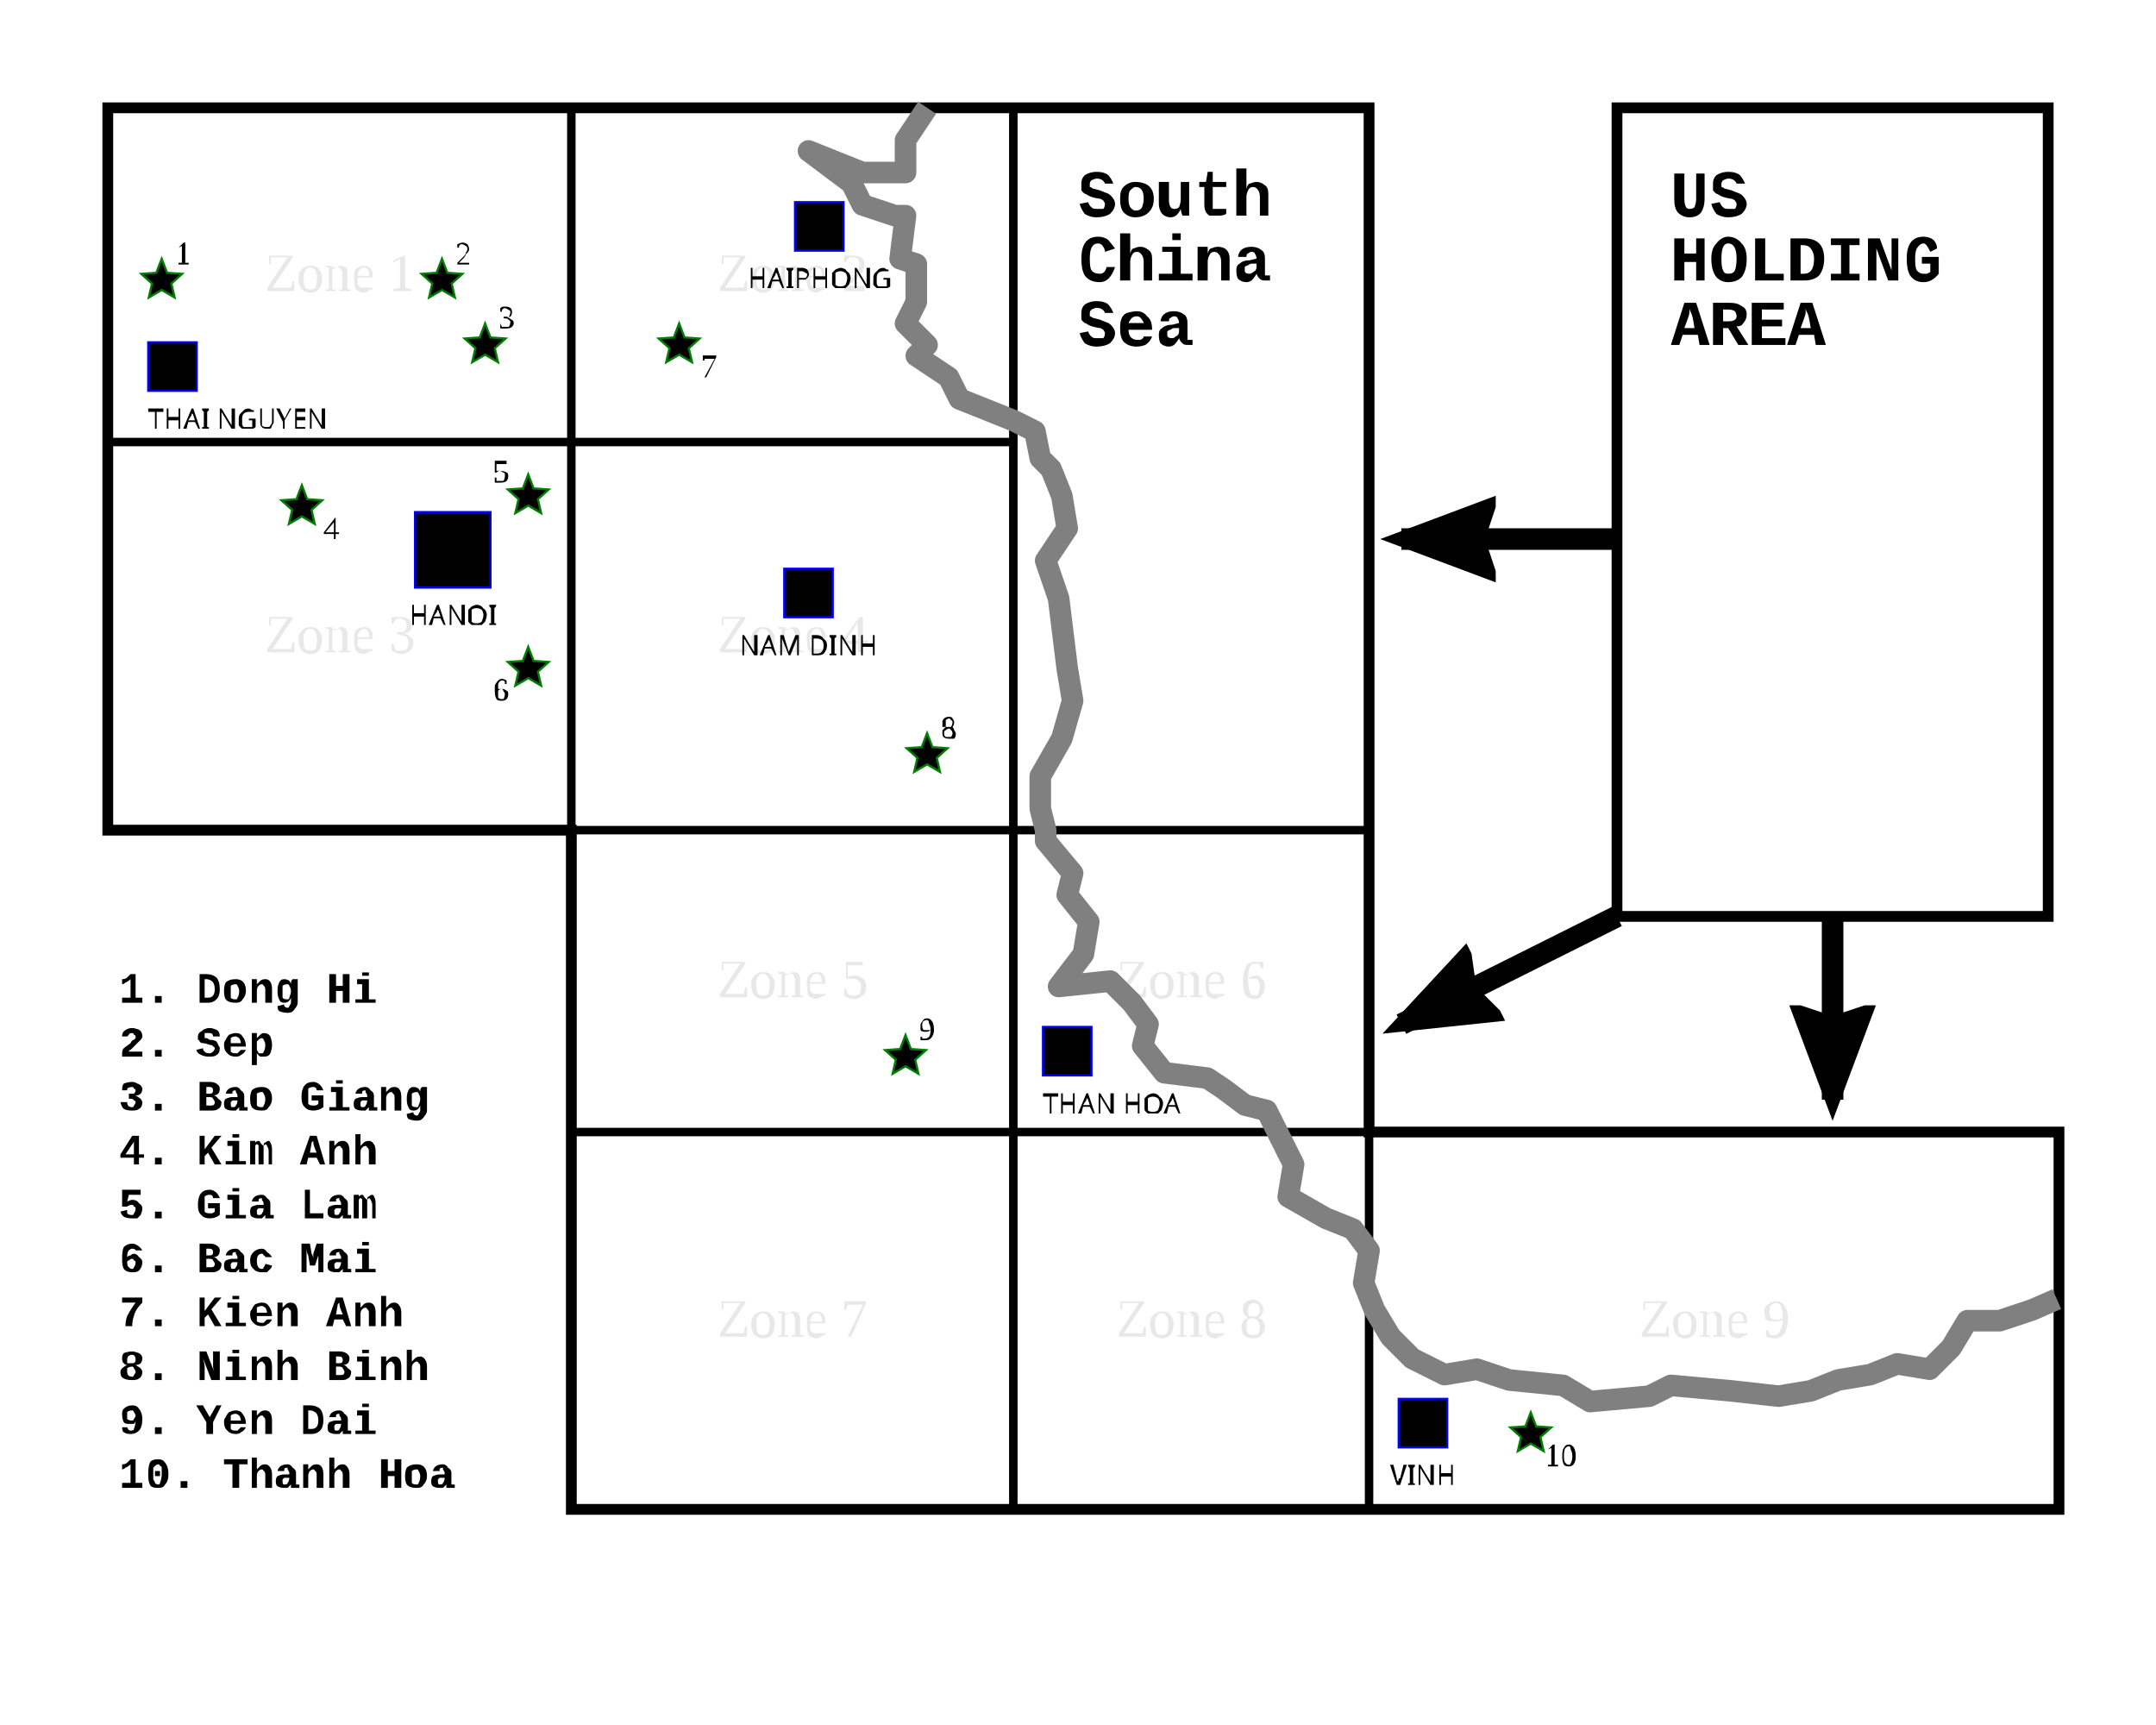
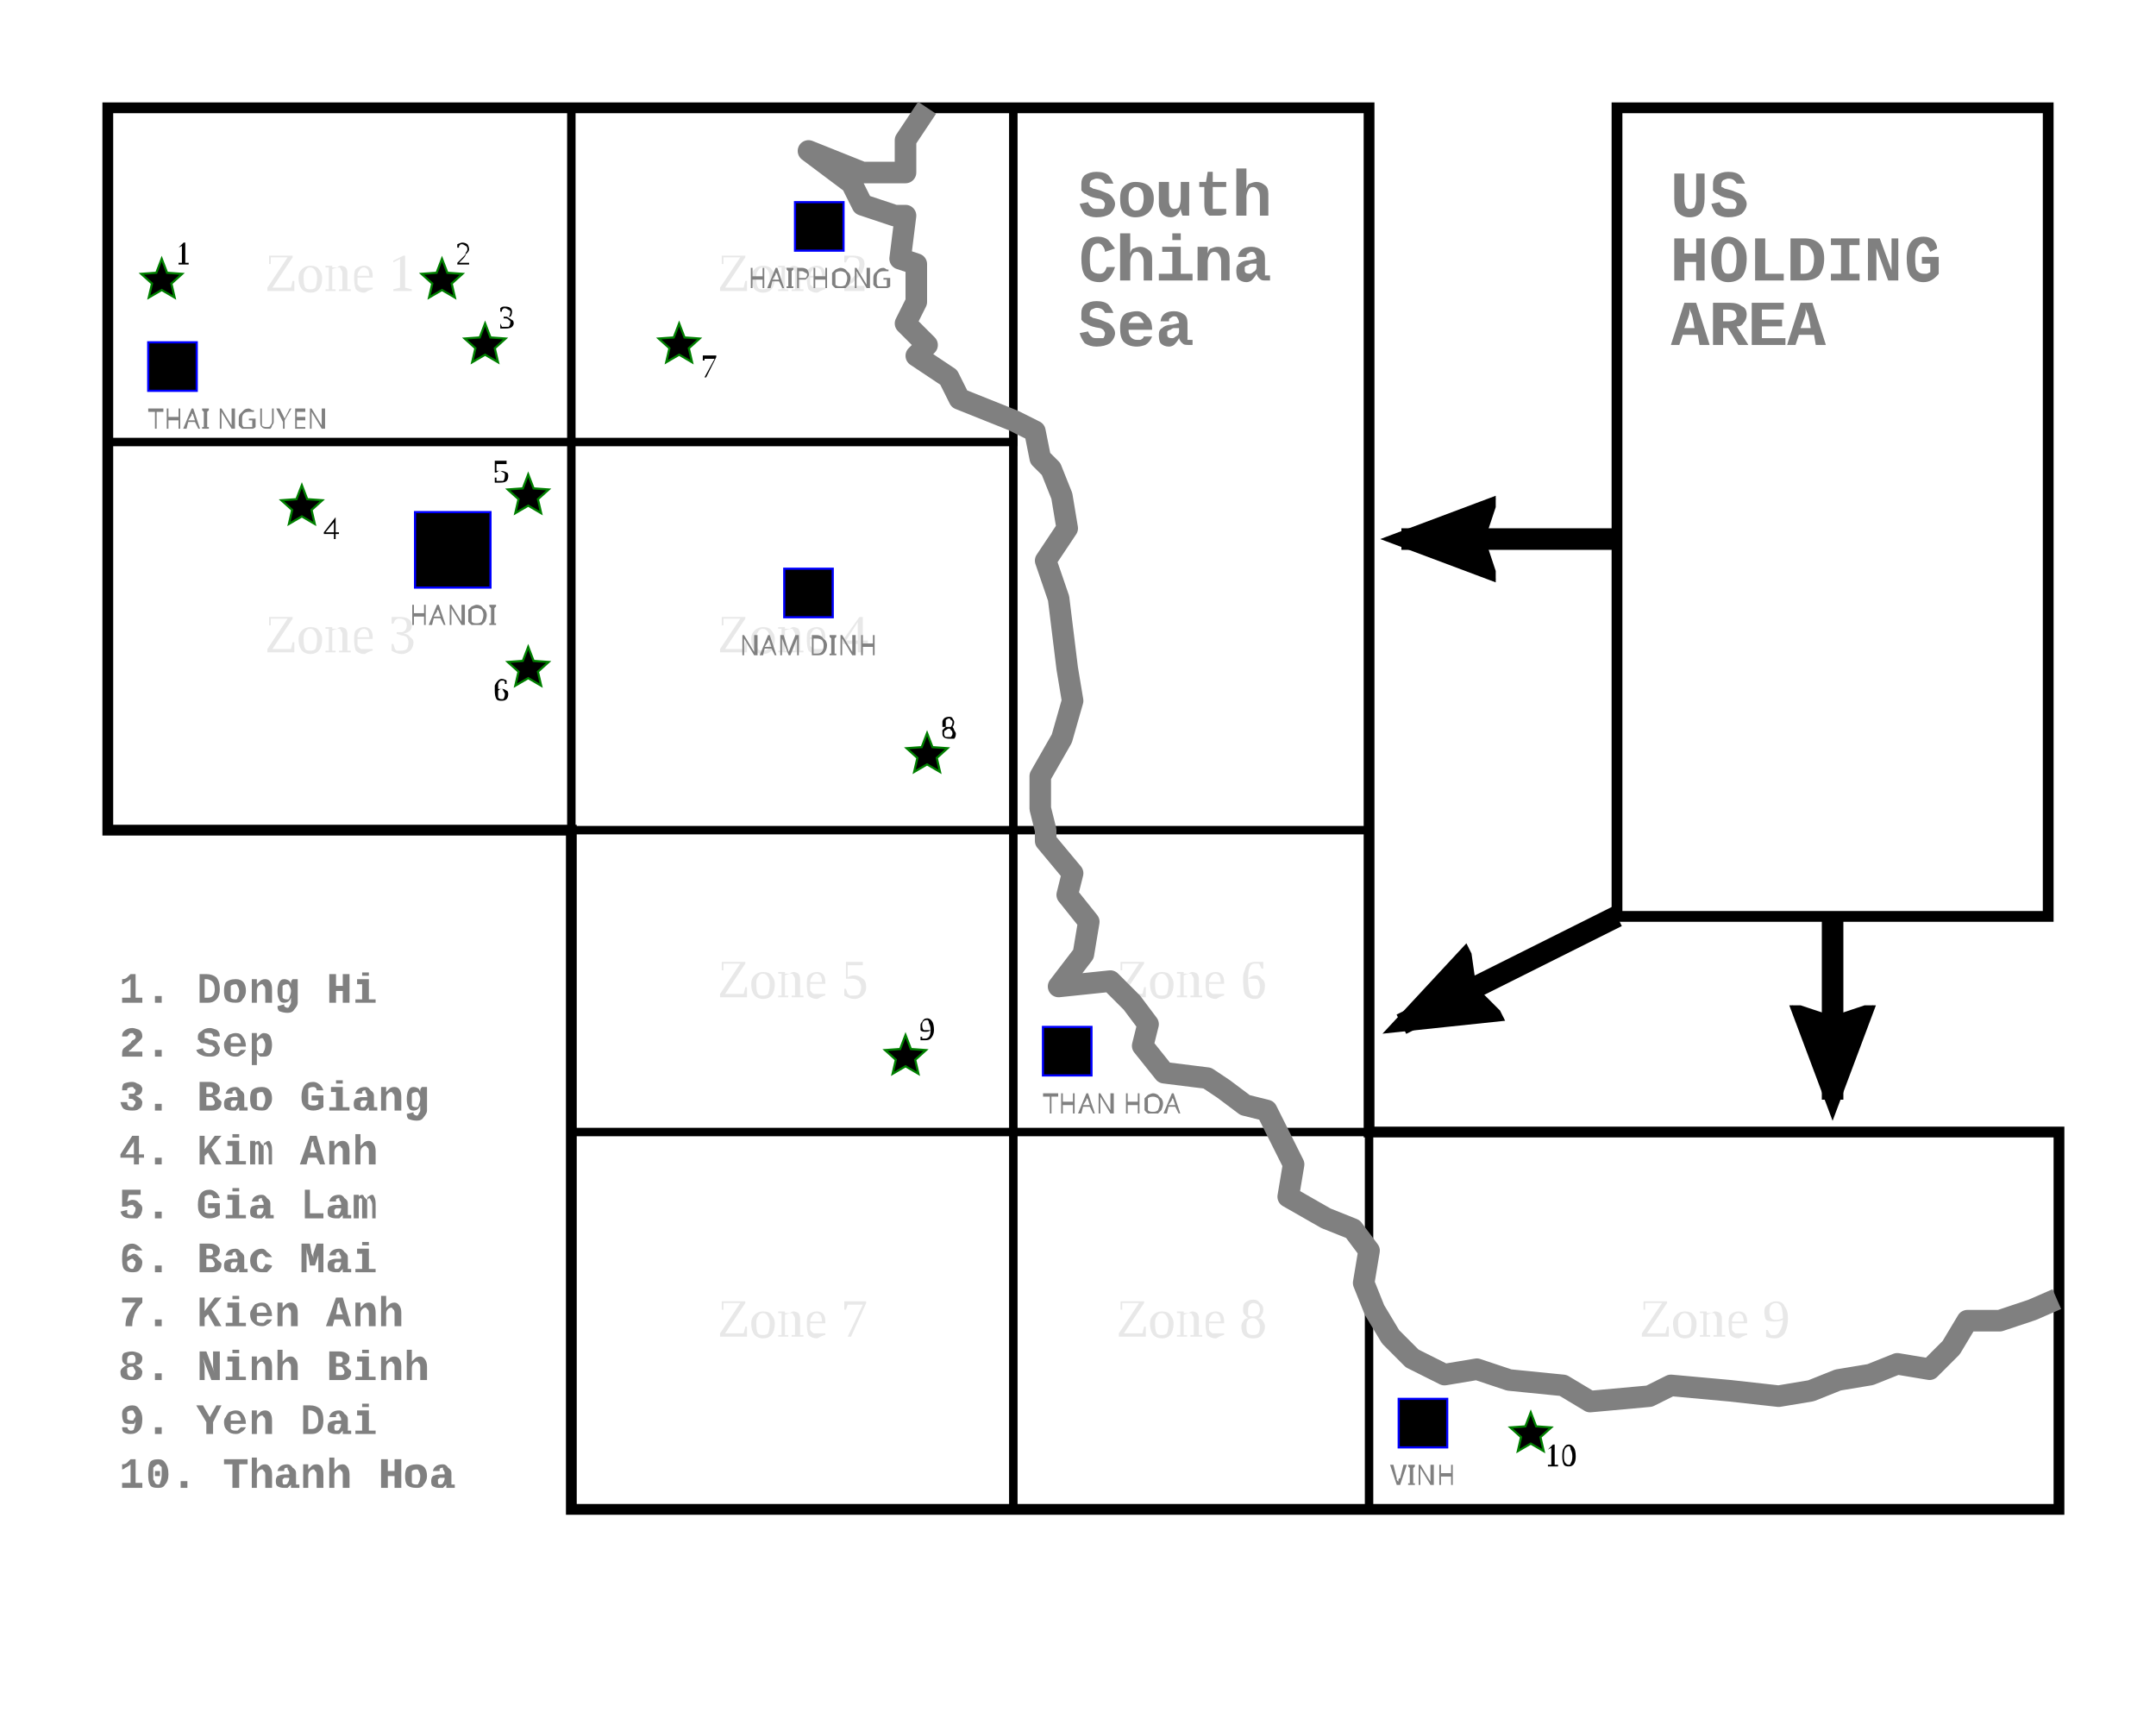
<svg xmlns="http://www.w3.org/2000/svg" width="20.0cm" height="16.0cm" viewBox="0 0 20.0 16.0">
  <rect width="100%" height="100%" fill="none" />
  <g transform="translate(1.0, 1.0)">
    <defs>
      <g transform="scale(0.25)">
        <marker id="arrowhead" viewBox="0 0 80 80" refX="35" refY="25" style="stroke-width: 2px; stroke: black; fill: black" markerWidth="2" markerHeight="3" markerUnits="userSpaceOnUse" orient="auto-start-reverse">
          <path d="M 5,25 L 0,40 L 40,25 L 0,10 Z" />
        </marker>
      </g>
    </defs>
    <path d="M 0,0 L 11.7,0 L 11.7,9.5 L 18.1,9.5 L 18.1,13.0 L 4.3,13.0 L 4.3,6.7 L 0,6.7 Z" fill="none" stroke="black" stroke-width="0.1" />
    <rect x="0" y="0" width="4.3" height="3.1" fill="none" stroke="black" stroke-width="0.002cm" />
    <text x="2.15" y="1.55" fill="#E8E8E8" font-size="0.5" text-anchor="middle" dy=".3em">Zone 1</text>
    <rect x="4.3" y="0" width="4.1" height="3.1" fill="none" stroke="black" stroke-width="0.002cm" />
    <text x="6.35" y="1.55" fill="#E8E8E8" font-size="0.5" text-anchor="middle" dy=".3em">Zone 2</text>
    <rect x="8.4" y="0" width="3.3" height="6.7" fill="none" stroke="black" stroke-width="0.002cm" />
    <text x="10.05" y="3.35" fill="#E8E8E8" font-size="0.5" text-anchor="middle" dy=".3em" />
    <rect x="0" y="3.1" width="4.3" height="3.6" fill="none" stroke="black" stroke-width="0.002cm" />
    <text x="2.15" y="4.9" fill="#E8E8E8" font-size="0.5" text-anchor="middle" dy=".3em">Zone 3</text>
    <rect x="4.3" y="3.1" width="4.1" height="3.6" fill="none" stroke="black" stroke-width="0.002cm" />
    <text x="6.35" y="4.9" fill="#E8E8E8" font-size="0.5" text-anchor="middle" dy=".3em">Zone 4</text>
    <rect x="8.4" y="6.7" width="3.3" height="2.8" fill="none" stroke="black" stroke-width="0.002cm" />
    <text x="10.05" y="8.1" fill="#E8E8E8" font-size="0.5" text-anchor="middle" dy=".3em">Zone 6</text>
    <rect x="4.3" y="6.7" width="4.1" height="2.8" fill="none" stroke="black" stroke-width="0.002cm" />
    <text x="6.35" y="8.1" fill="#E8E8E8" font-size="0.5" text-anchor="middle" dy=".3em">Zone 5</text>
    <rect x="11.7" y="9.5" width="6.4" height="3.5" fill="none" stroke="black" stroke-width="0.002cm" />
    <text x="14.9" y="11.25" fill="#E8E8E8" font-size="0.5" text-anchor="middle" dy=".3em">Zone 9</text>
    <rect x="8.4" y="9.5" width="3.3" height="3.5" fill="none" stroke="black" stroke-width="0.002cm" />
    <text x="10.05" y="11.25" fill="#E8E8E8" font-size="0.5" text-anchor="middle" dy=".3em">Zone 8</text>
    <rect x="4.3" y="9.5" width="4.1" height="3.5" fill="none" stroke="black" stroke-width="0.002cm" />
    <text x="6.35" y="11.25" fill="#E8E8E8" font-size="0.5" text-anchor="middle" dy=".3em">Zone 7</text>
    <path d="M 7.6,0 7.4,0.3 7.4,0.6 7.0,0.6 6.5,0.4 6.9,0.7 7.0,0.9 7.3,1.0 7.4,1.0 7.35,1.4 7.5,1.45 7.5,1.5 7.5,1.8 7.4,2.0 7.6,2.2 7.5,2.3 7.8,2.5 7.9,2.7 8.4,2.9 8.6,3.0 8.65,3.25 8.75,3.35 8.85,3.6 8.9,3.9 8.7,4.2 8.82,4.55 8.9,5.2 8.95,5.5 8.85,5.85 8.65,6.2 8.65,6.5 8.7,6.7 8.7,6.8 8.95,7.1 8.9,7.3 9.1,7.55 9.05,7.85 8.82,8.15 9.3,8.1 9.5,8.3 9.65,8.5 9.6,8.7 9.8,8.95 10.2,9.0 10.35,9.1 10.55,9.25 10.75,9.3 10.9,9.6 11.0,9.8 10.95,10.1 11.3,10.3 11.55,10.4 11.7,10.6 11.65,10.9 11.75,11.15 11.9,11.4 12.1,11.6 12.4,11.75 12.7,11.7 13.0,11.8 13.5,11.85 13.75,12.0 14.3,11.95 14.5,11.85 15.05,11.9 15.5,11.95 15.8,11.9 16.05,11.8 16.35,11.75 16.6,11.65 16.9,11.7 17.1,11.5 17.25,11.25 17.55,11.25 17.85,11.15 18.08,11.05" fill="none" stroke="gray" stroke-width="0.2" stroke-linejoin="round" />
    <polygon points="0.5,1.4 0.55,1.53 0.69,1.54 0.59,1.63 0.62,1.76 0.5,1.69 0.38,1.76 0.41,1.63 0.31,1.54 0.45,1.53" fill="black" stroke="green" stroke-width="0.02" />
    <text x="0.7" y="1.45" font-size="0.3" fill="black" text-anchor="middle">1</text>
    <polygon points="3.1,1.4 3.15,1.53 3.29,1.54 3.19,1.63 3.22,1.76 3.1,1.69 2.98,1.76 3.01,1.63 2.91,1.54 3.05,1.53" fill="black" stroke="green" stroke-width="0.02" />
    <text x="3.3" y="1.45" font-size="0.3" fill="black" text-anchor="middle">2</text>
    <polygon points="3.5,2.0 3.55,2.13 3.69,2.14 3.59,2.23 3.62,2.36 3.5,2.29 3.38,2.36 3.41,2.23 3.31,2.14 3.45,2.13" fill="black" stroke="green" stroke-width="0.02" />
    <text x="3.7" y="2.05" font-size="0.3" fill="black" text-anchor="middle">3</text>
    <polygon points="1.8,3.5 1.85,3.63 1.99,3.64 1.89,3.73 1.92,3.86 1.8,3.79 1.68,3.86 1.71,3.73 1.61,3.64 1.75,3.63" fill="black" stroke="green" stroke-width="0.02" />
    <text x="2.08" y="4.0" font-size="0.3" fill="black" text-anchor="middle">4</text>
    <polygon points="3.9,3.4 3.95,3.53 4.09,3.54 3.99,3.63 4.02,3.76 3.9,3.69 3.78,3.76 3.81,3.63 3.71,3.54 3.85,3.53" fill="black" stroke="green" stroke-width="0.02" />
    <text x="3.65" y="3.48" font-size="0.3" fill="black" text-anchor="middle">5</text>
    <polygon points="3.9,5.0 3.95,5.13 4.09,5.14 3.99,5.23 4.02,5.36 3.9,5.29 3.78,5.36 3.81,5.23 3.71,5.14 3.85,5.13" fill="black" stroke="green" stroke-width="0.02" />
    <text x="3.65" y="5.5" font-size="0.3" fill="black" text-anchor="middle">6</text>
    <polygon points="5.3,2.0 5.35,2.13 5.49,2.14 5.39,2.23 5.42,2.36 5.3,2.29 5.18,2.36 5.21,2.23 5.11,2.14 5.25,2.13" fill="black" stroke="green" stroke-width="0.02" />
    <text x="5.58" y="2.5" font-size="0.3" fill="black" text-anchor="middle">7</text>
    <polygon points="7.6,5.8 7.65,5.93 7.79,5.94 7.69,6.03 7.72,6.16 7.6,6.09 7.48,6.16 7.51,6.03 7.41,5.94 7.55,5.93" fill="black" stroke="green" stroke-width="0.02" />
    <text x="7.8" y="5.85" font-size="0.3" fill="black" text-anchor="middle">8</text>
    <polygon points="7.4,8.6 7.45,8.73 7.59,8.74 7.49,8.83 7.52,8.96 7.4,8.89 7.28,8.96 7.31,8.83 7.21,8.74 7.35,8.73" fill="black" stroke="green" stroke-width="0.02" />
    <text x="7.6" y="8.65" font-size="0.3" fill="black" text-anchor="middle">9</text>
    <polygon points="13.2,12.1 13.25,12.23 13.39,12.24 13.29,12.33 13.32,12.46 13.2,12.39 13.08,12.46 13.11,12.33 13.01,12.24 13.15,12.23" fill="black" stroke="green" stroke-width="0.02" />
    <text x="13.48" y="12.6" font-size="0.3" fill="black" text-anchor="middle">10</text>
    <polygon points="0.375,2.175 0.825,2.175 0.825,2.625 0.375,2.625" fill="black" stroke="blue" stroke-width="0.02" />
-     <text x="0.375" y="2.975" text-anchor="start" font-family="sans-serif" font-size="0.25" fill="black">THAI NGUYEN</text>
+     <text x="0.375" y="2.975" text-anchor="start" font-family="sans-serif" font-size="0.25" fill="gray">THAI NGUYEN</text>
    <polygon points="6.375,0.875 6.825,0.875 6.825,1.325 6.375,1.325" fill="black" stroke="blue" stroke-width="0.02" />
-     <text x="6.6" y="1.675" text-anchor="middle" font-family="sans-serif" font-size="0.25" fill="black">HAIPHONG</text>
+     <text x="6.6" y="1.675" text-anchor="middle" font-family="sans-serif" font-size="0.25" fill="gray">HAIPHONG</text>
    <polygon points="2.85,3.75 3.55,3.75 3.55,4.45 2.85,4.45" fill="black" stroke="blue" stroke-width="0.02" />
-     <text x="3.2" y="4.8" text-anchor="middle" font-family="sans-serif" font-size="0.25" fill="black">HANOI</text>
+     <text x="3.2" y="4.8" text-anchor="middle" font-family="sans-serif" font-size="0.25" fill="gray">HANOI</text>
    <polygon points="6.275,4.275 6.725,4.275 6.725,4.725 6.275,4.725" fill="black" stroke="blue" stroke-width="0.02" />
-     <text x="6.5" y="5.075" text-anchor="middle" font-family="sans-serif" font-size="0.25" fill="black">NAM DINH</text>
+     <text x="6.5" y="5.075" text-anchor="middle" font-family="sans-serif" font-size="0.25" fill="gray">NAM DINH</text>
    <polygon points="8.675,8.525 9.125,8.525 9.125,8.975 8.675,8.975" fill="black" stroke="blue" stroke-width="0.02" />
-     <text x="8.675" y="9.325" text-anchor="start" font-family="sans-serif" font-size="0.25" fill="black">THAN HOA</text>
+     <text x="8.675" y="9.325" text-anchor="start" font-family="sans-serif" font-size="0.25" fill="gray">THAN HOA</text>
    <polygon points="11.975,11.975 12.425,11.975 12.425,12.425 11.975,12.425" fill="black" stroke="blue" stroke-width="0.02" />
-     <text x="12.2" y="12.775" text-anchor="middle" font-family="sans-serif" font-size="0.25" fill="black">VINH</text>
-     <text x="0.1" y="8.3" font-size="0.4" fill="black" font-weight="bold" font-family="'Courier New', Courier, monospace">1. Dong Hi</text>
-     <text x="0.1" y="8.8" font-size="0.4" fill="black" font-weight="bold" font-family="'Courier New', Courier, monospace">2. Sep</text>
-     <text x="0.1" y="9.3" font-size="0.4" fill="black" font-weight="bold" font-family="'Courier New', Courier, monospace">3. Bao Giang</text>
-     <text x="0.1" y="9.8" font-size="0.4" fill="black" font-weight="bold" font-family="'Courier New', Courier, monospace">4. Kim Anh</text>
-     <text x="0.1" y="10.3" font-size="0.4" fill="black" font-weight="bold" font-family="'Courier New', Courier, monospace">5. Gia Lam</text>
-     <text x="0.1" y="10.8" font-size="0.4" fill="black" font-weight="bold" font-family="'Courier New', Courier, monospace">6. Bac Mai</text>
-     <text x="0.1" y="11.3" font-size="0.4" fill="black" font-weight="bold" font-family="'Courier New', Courier, monospace">7. Kien Anh</text>
-     <text x="0.1" y="11.8" font-size="0.4" fill="black" font-weight="bold" font-family="'Courier New', Courier, monospace">8. Ninh Binh</text>
-     <text x="0.1" y="12.3" font-size="0.4" fill="black" font-weight="bold" font-family="'Courier New', Courier, monospace">9. Yen Dai</text>
-     <text x="0.1" y="12.8" font-size="0.4" fill="black" font-weight="bold" font-family="'Courier New', Courier, monospace">10. Thanh Hoa</text>
+     <text x="12.2" y="12.775" text-anchor="middle" font-family="sans-serif" font-size="0.25" fill="gray">VINH</text>
+     <text x="0.1" y="8.3" font-size="0.4" fill="gray" font-weight="bold" font-family="'Courier New', Courier, monospace">1. Dong Hi</text>
+     <text x="0.1" y="8.8" font-size="0.4" fill="gray" font-weight="bold" font-family="'Courier New', Courier, monospace">2. Sep</text>
+     <text x="0.1" y="9.3" font-size="0.4" fill="gray" font-weight="bold" font-family="'Courier New', Courier, monospace">3. Bao Giang</text>
+     <text x="0.1" y="9.8" font-size="0.4" fill="gray" font-weight="bold" font-family="'Courier New', Courier, monospace">4. Kim Anh</text>
+     <text x="0.1" y="10.3" font-size="0.4" fill="gray" font-weight="bold" font-family="'Courier New', Courier, monospace">5. Gia Lam</text>
+     <text x="0.1" y="10.8" font-size="0.4" fill="gray" font-weight="bold" font-family="'Courier New', Courier, monospace">6. Bac Mai</text>
+     <text x="0.1" y="11.3" font-size="0.4" fill="gray" font-weight="bold" font-family="'Courier New', Courier, monospace">7. Kien Anh</text>
+     <text x="0.1" y="11.8" font-size="0.4" fill="gray" font-weight="bold" font-family="'Courier New', Courier, monospace">8. Ninh Binh</text>
+     <text x="0.1" y="12.3" font-size="0.4" fill="gray" font-weight="bold" font-family="'Courier New', Courier, monospace">9. Yen Dai</text>
+     <text x="0.1" y="12.8" font-size="0.4" fill="gray" font-weight="bold" font-family="'Courier New', Courier, monospace">10. Thanh Hoa</text>
    <path d="M 14.0,0 L 18.0,0 L 18.0,7.5 L 14.0,7.5 Z" fill="none" stroke="black" stroke-width="0.1" />
-     <text x="14.5" y="1.0" font-size="0.6" fill="black" text-anchor="left" font-weight="bold" font-family="'Courier New', Courier, monospace">US</text>
-     <text x="14.5" y="1.6" font-size="0.6" fill="black" text-anchor="left" font-weight="bold" font-family="'Courier New', Courier, monospace">HOLDING</text>
-     <text x="14.5" y="2.2" font-size="0.6" fill="black" text-anchor="left" font-weight="bold" font-family="'Courier New', Courier, monospace">AREA</text>
+     <text x="14.5" y="1.0" font-size="0.6" fill="gray" text-anchor="left" font-weight="bold" font-family="'Courier New', Courier, monospace">US</text>
+     <text x="14.5" y="1.6" font-size="0.6" fill="gray" text-anchor="left" font-weight="bold" font-family="'Courier New', Courier, monospace">HOLDING</text>
+     <text x="14.5" y="2.2" font-size="0.6" fill="gray" text-anchor="left" font-weight="bold" font-family="'Courier New', Courier, monospace">AREA</text>
    <path d="M 14.0, 4.0 L 12.0, 4.0" fill="black" stroke="black" stroke-width="0.2" marker-end="url(#arrowhead)" />
    <path d="M 14.0, 7.5 L 12.0, 8.5" fill="black" stroke="black" stroke-width="0.2" marker-end="url(#arrowhead)" />
    <path d="M 16.0, 7.5 L 16.0, 9.2" fill="black" stroke="black" stroke-width="0.2" marker-end="url(#arrowhead)" />
-     <text x="9.0" y="1.0" font-size="0.6" fill="black" font-weight="bold" font-family="'Courier New', Courier, monospace" text-anchor="left">South</text>
-     <text x="9.0" y="1.6" font-size="0.6" fill="black" font-weight="bold" font-family="'Courier New', Courier, monospace" text-anchor="left">China</text>
-     <text x="9.0" y="2.2" font-size="0.6" fill="black" font-weight="bold" font-family="'Courier New', Courier, monospace" text-anchor="left">Sea</text>
+     <text x="9.0" y="1.0" font-size="0.6" fill="gray" font-weight="bold" font-family="'Courier New', Courier, monospace" text-anchor="left">South</text>
+     <text x="9.0" y="1.6" font-size="0.6" fill="gray" font-weight="bold" font-family="'Courier New', Courier, monospace" text-anchor="left">China</text>
+     <text x="9.0" y="2.2" font-size="0.6" fill="gray" font-weight="bold" font-family="'Courier New', Courier, monospace" text-anchor="left">Sea</text>
  </g>
</svg>
